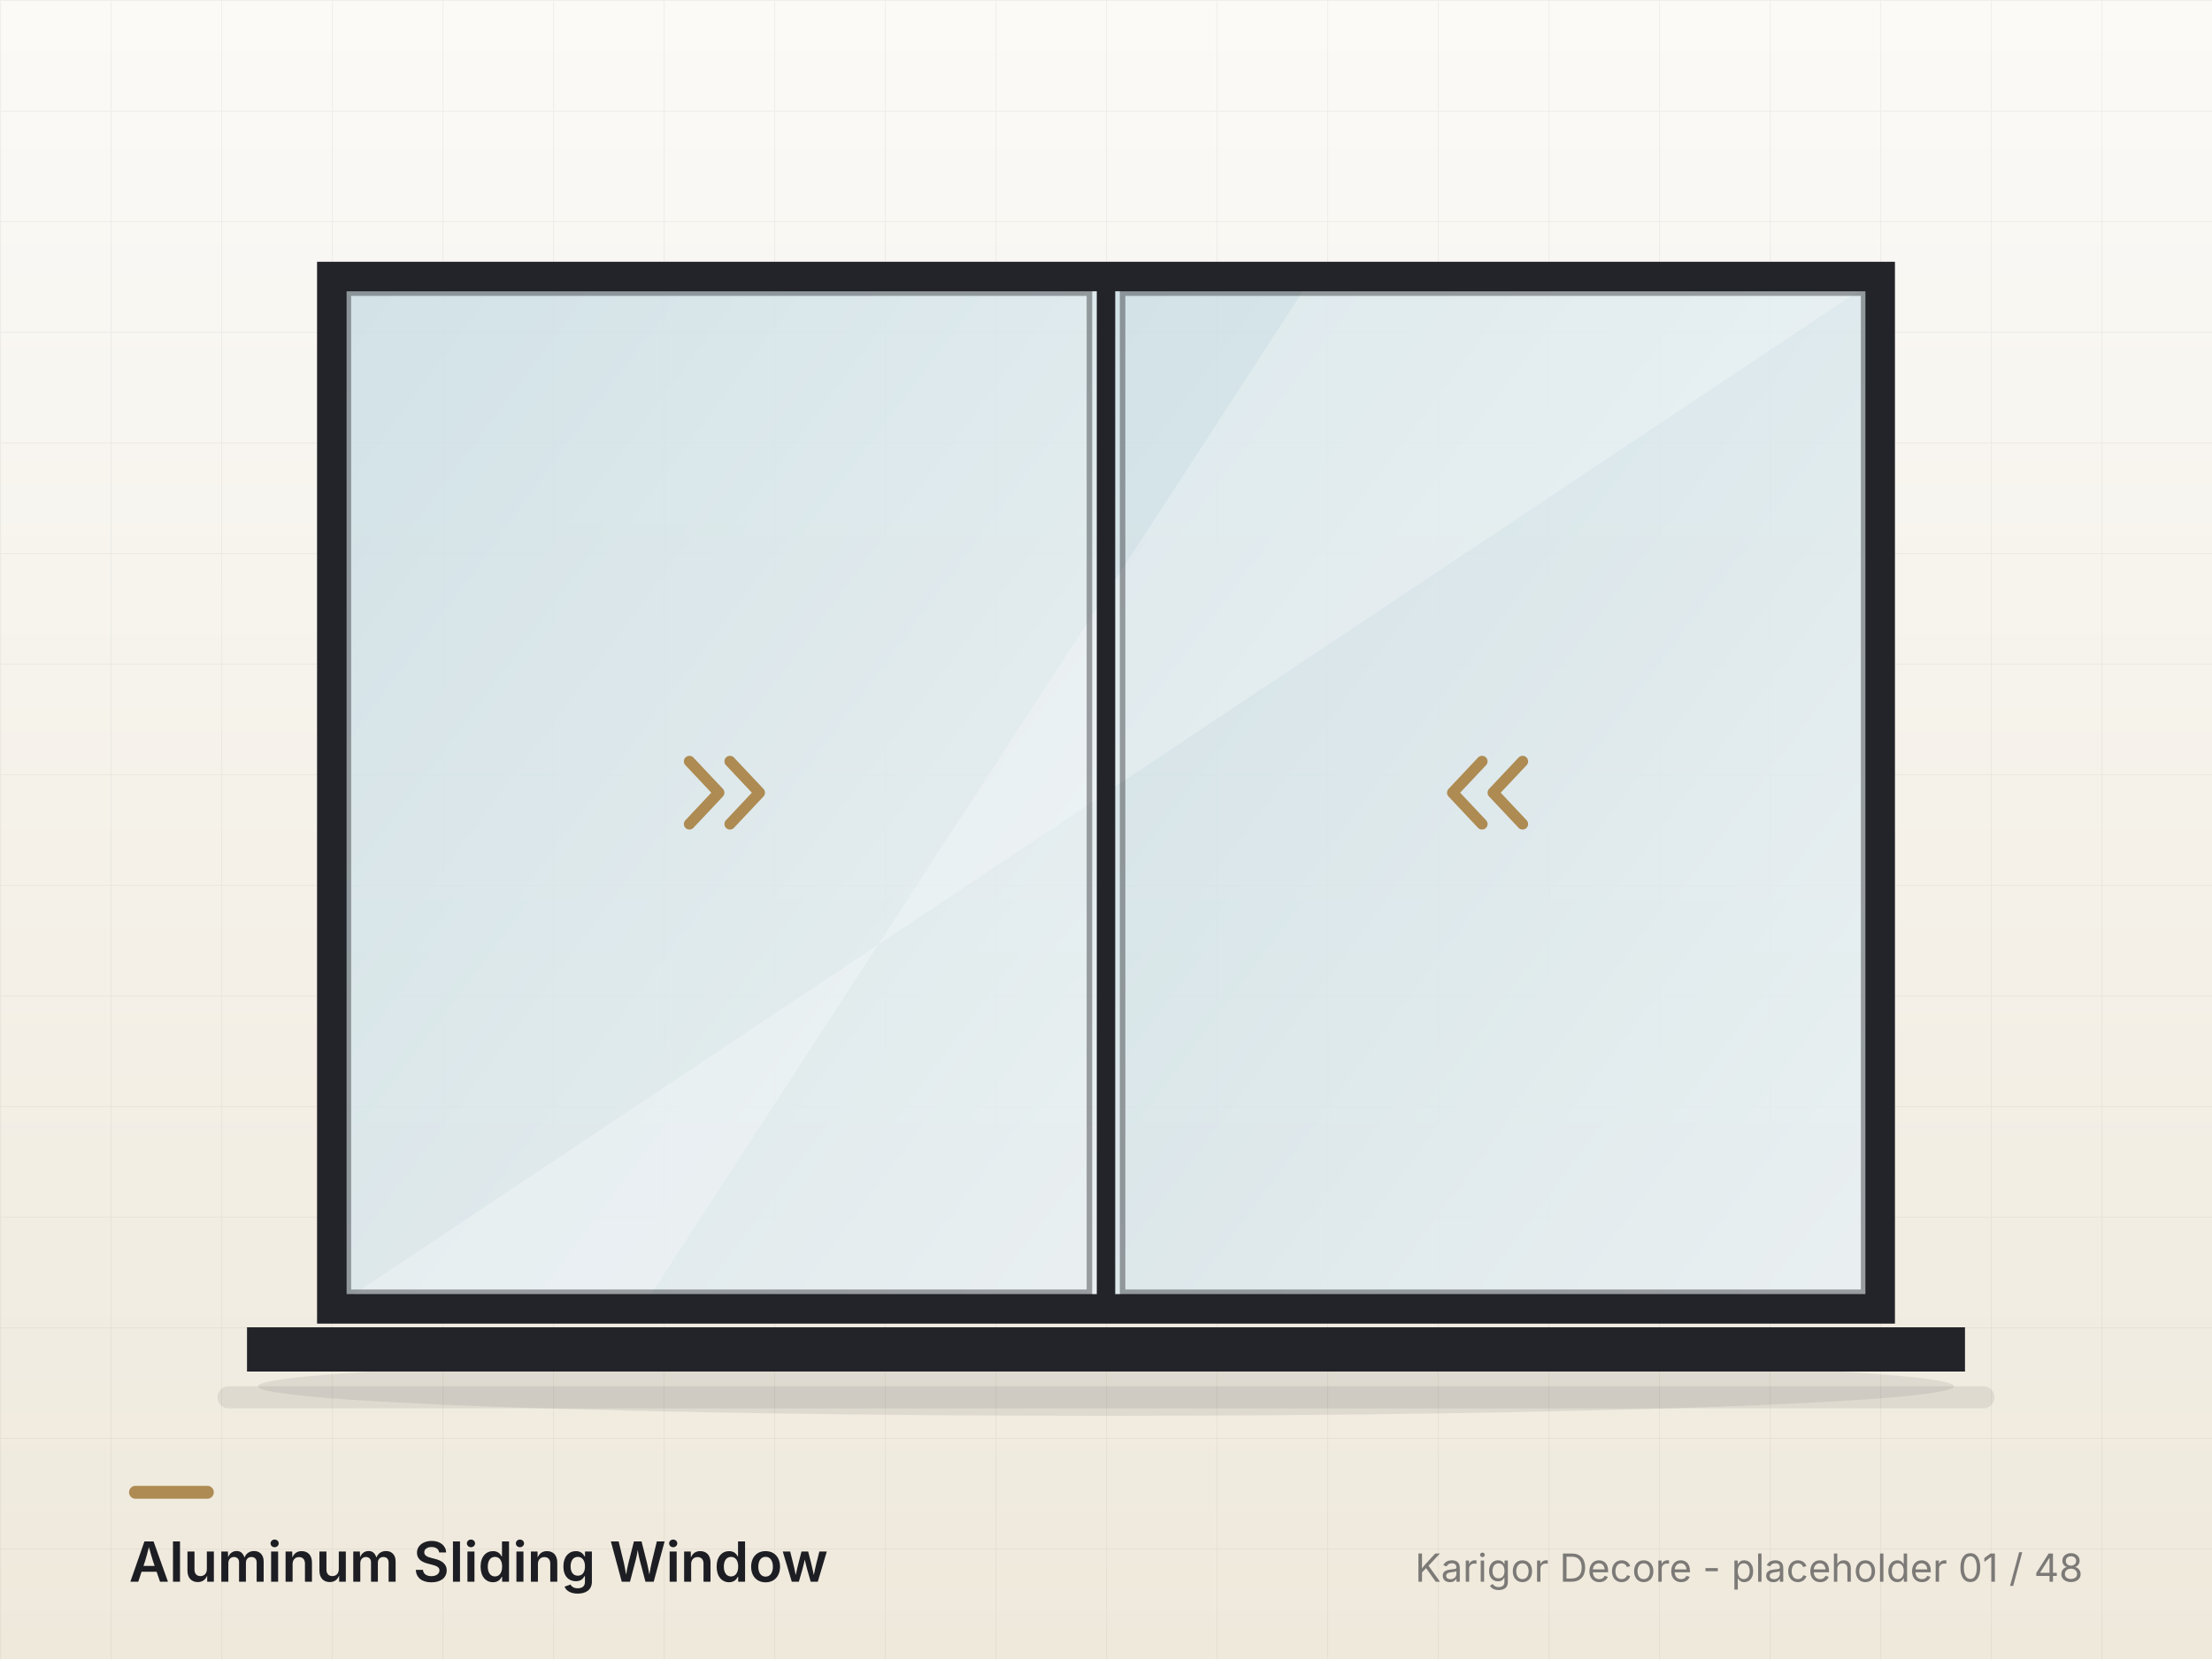
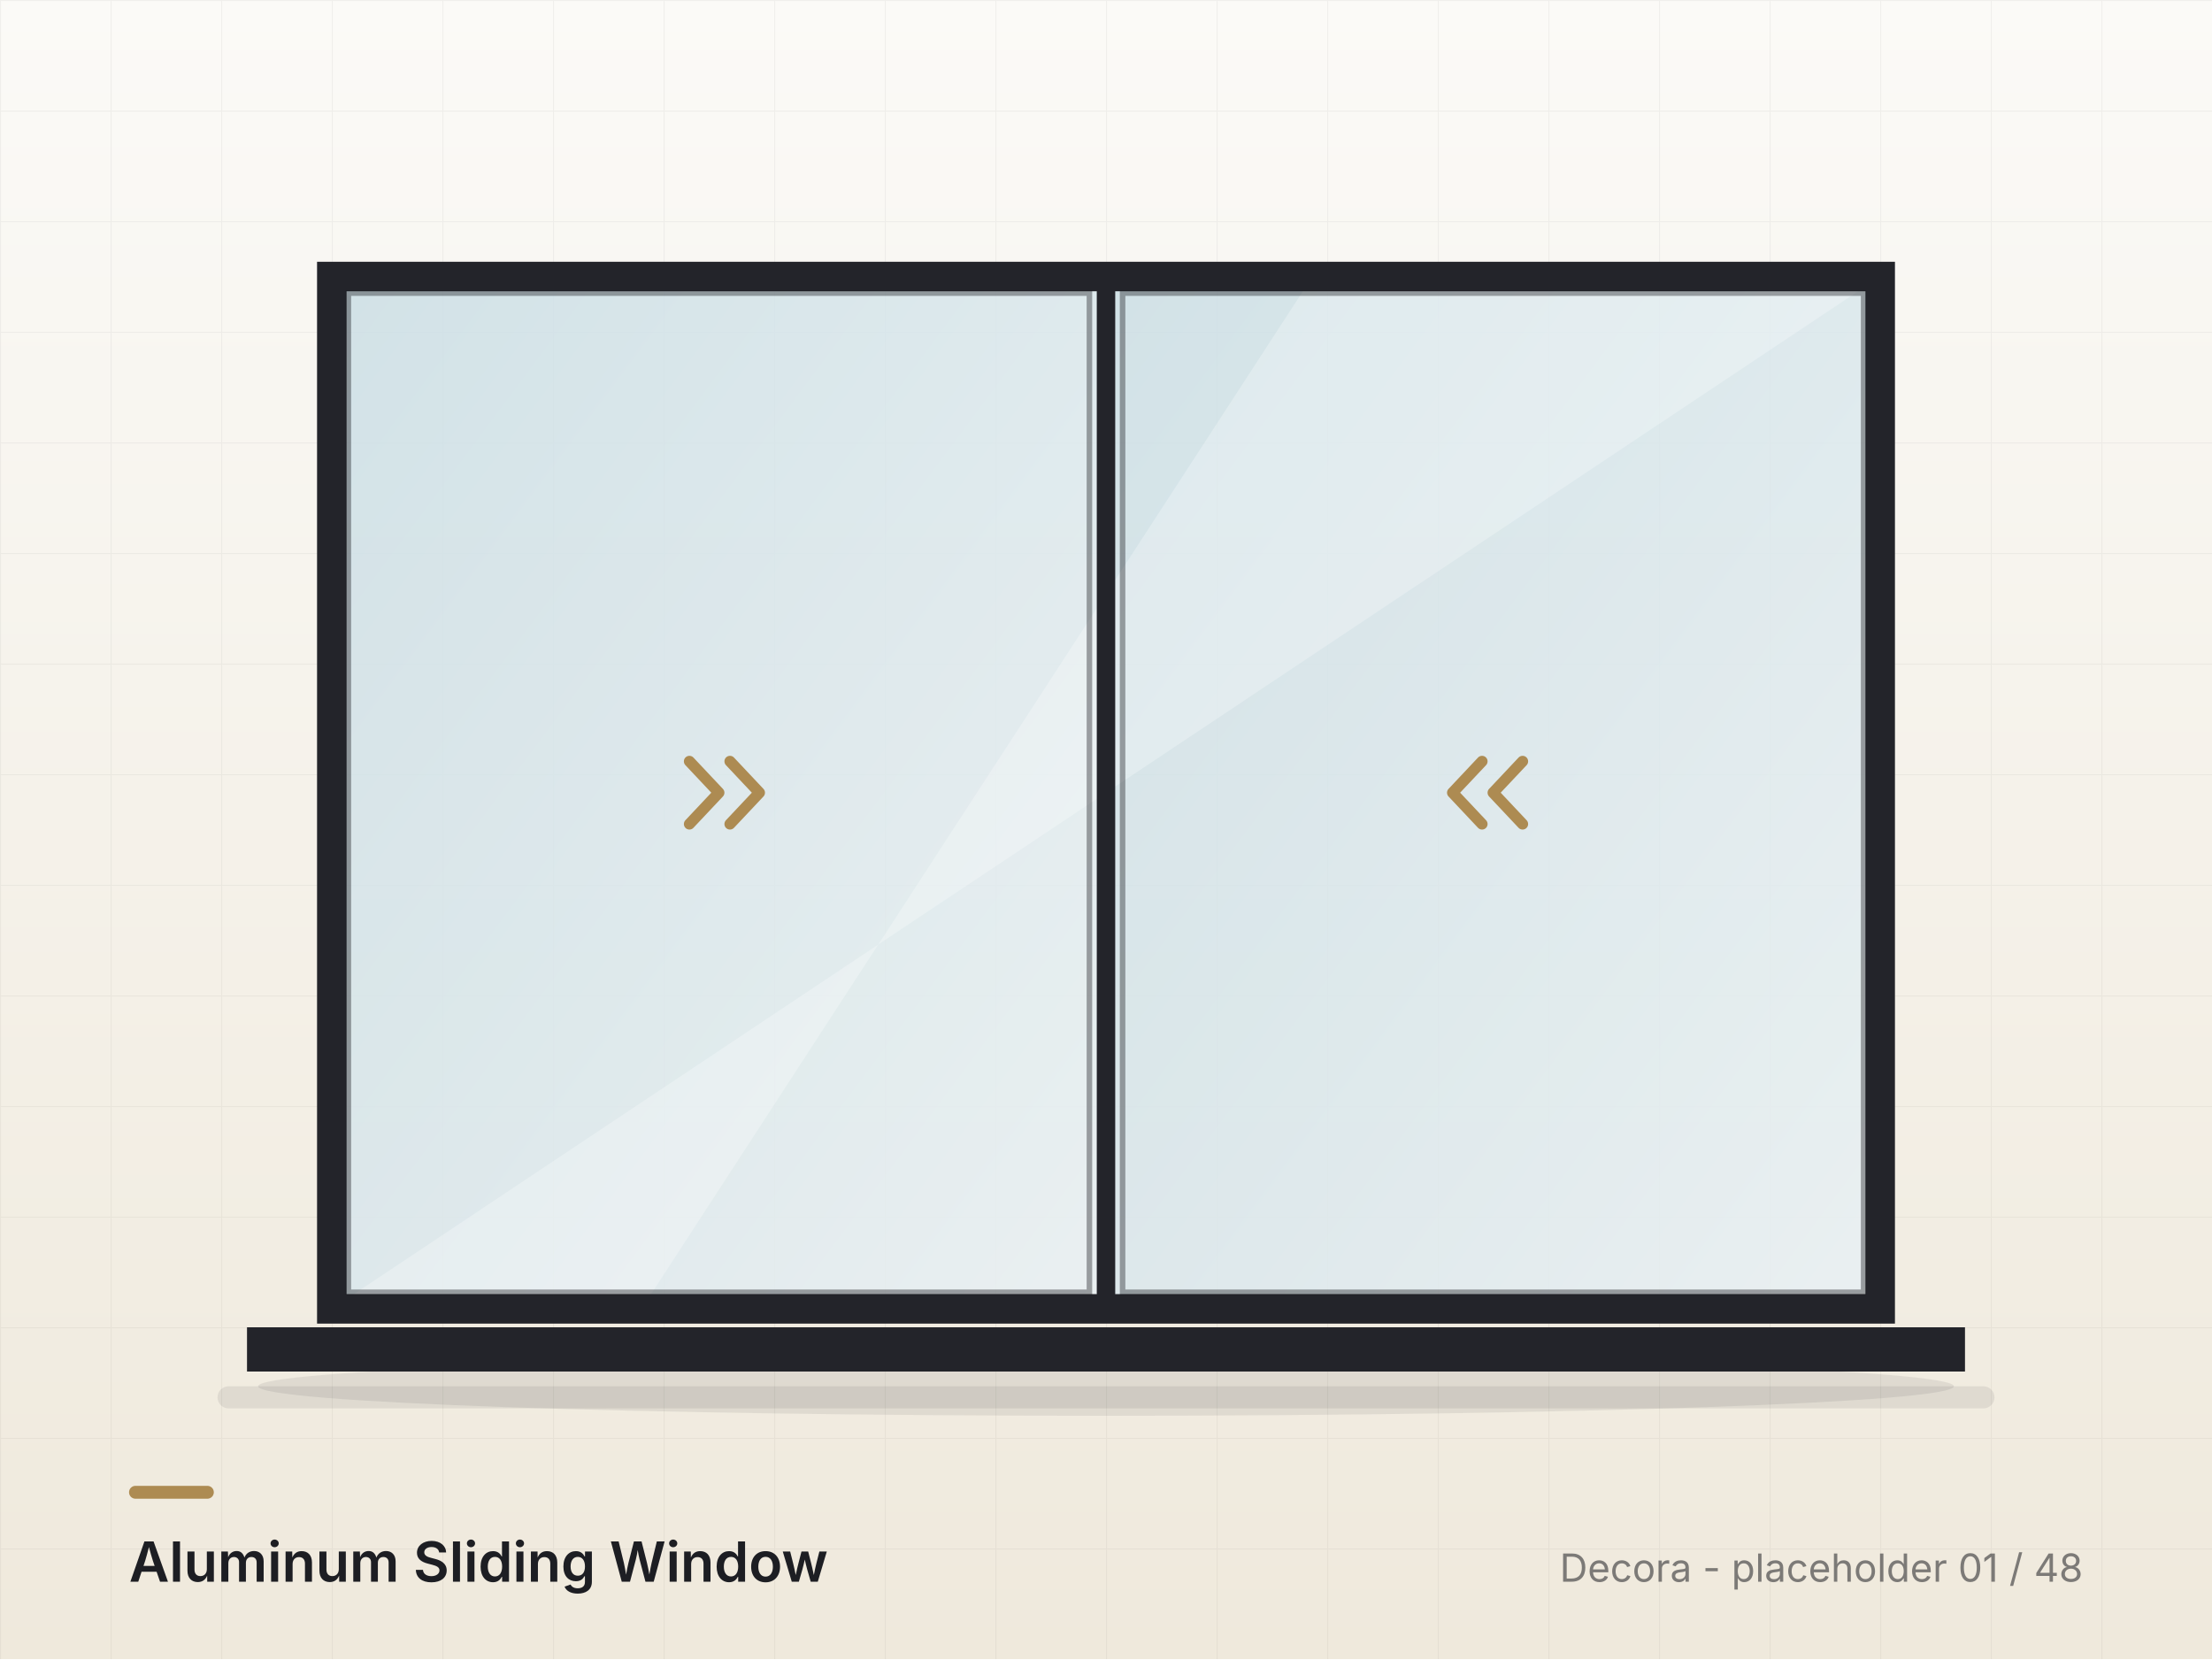
- <svg xmlns="http://www.w3.org/2000/svg" viewBox="0 0 1200 900" width="1200" height="900" role="img" aria-label="Aluminum Sliding Window - Karigor Decore placeholder image">
+ <svg xmlns="http://www.w3.org/2000/svg" viewBox="0 0 1200 900" width="1200" height="900" role="img" aria-label="Aluminum Sliding Window - Decora placeholder image">
  <defs>
    <linearGradient id="bg" x1="0" y1="0" x2="0" y2="1">
      <stop offset="0" stop-color="#fbfaf7" />
      <stop offset="1" stop-color="#efe9dc" />
    </linearGradient>
    <linearGradient id="glassGrad" x1="0" y1="0" x2="1" y2="1">
      <stop offset="0" stop-color="rgba(203,222,229,0.85)" />
      <stop offset="1" stop-color="rgba(233,241,244,0.85)" />
    </linearGradient>
    <pattern id="grid" width="60" height="60" patternUnits="userSpaceOnUse">
      <path d="M60 0H0V60" fill="none" stroke="rgba(22,23,27,0.05)" stroke-width="1" />
    </pattern>
  </defs>
  <rect width="1200" height="900" fill="url(#bg)" />
  <rect width="1200" height="900" fill="url(#grid)" />
  <ellipse cx="600" cy="752" rx="460" ry="16" fill="rgba(22,23,27,0.08)" />
  <rect x="180" y="150" width="420" height="560" rx="0" fill="url(#glassGrad)" />
  <rect x="600" y="150" width="420" height="560" rx="0" fill="url(#glassGrad)" />
  <polygon points="1020,150 712,150 348,710 180,710" fill="rgba(255,255,255,0.26)" />
  <line x1="600" y1="150" x2="600" y2="710" stroke="#23242a" stroke-width="10" />
  <rect x="180" y="150" width="840" height="560" fill="none" stroke="#23242a" stroke-width="16" />
  <rect x="189" y="159" width="402" height="542" fill="none" stroke="rgba(22,23,27,0.38)" stroke-width="3" />
  <rect x="609" y="159" width="402" height="542" fill="none" stroke="rgba(22,23,27,0.38)" stroke-width="3" />
  <path d="M 374 413 l 16 17 l -16 17" fill="none" stroke="#ad8b52" stroke-width="6" stroke-linecap="round" stroke-linejoin="round" />
  <path d="M 396 413 l 16 17 l -16 17" fill="none" stroke="#ad8b52" stroke-width="6" stroke-linecap="round" stroke-linejoin="round" />
  <path d="M 826 413 l -16 17 l 16 17" fill="none" stroke="#ad8b52" stroke-width="6" stroke-linecap="round" stroke-linejoin="round" />
  <path d="M 804 413 l -16 17 l 16 17" fill="none" stroke="#ad8b52" stroke-width="6" stroke-linecap="round" stroke-linejoin="round" />
  <rect x="134" y="720" width="932" height="24" fill="#23242a" />
  <rect x="118" y="752" width="964" height="12" rx="6" fill="rgba(22,23,27,0.08)" />
  <g font-family="'Sora','Inter',system-ui,sans-serif">
    <rect x="70" y="806" width="46" height="7" rx="3.5" fill="#ad8b52" />
    <text x="70" y="858" font-size="30" font-weight="600" fill="#1d1e23">Aluminum Sliding Window</text>
-     <text x="1130" y="858" font-size="21" fill="rgba(29,30,35,0.55)" text-anchor="end">Karigor Decore - placeholder 01 / 48</text>
+     <text x="1130" y="858" font-size="21" fill="rgba(29,30,35,0.55)" text-anchor="end">Decora - placeholder 01 / 48</text>
  </g>
</svg>
